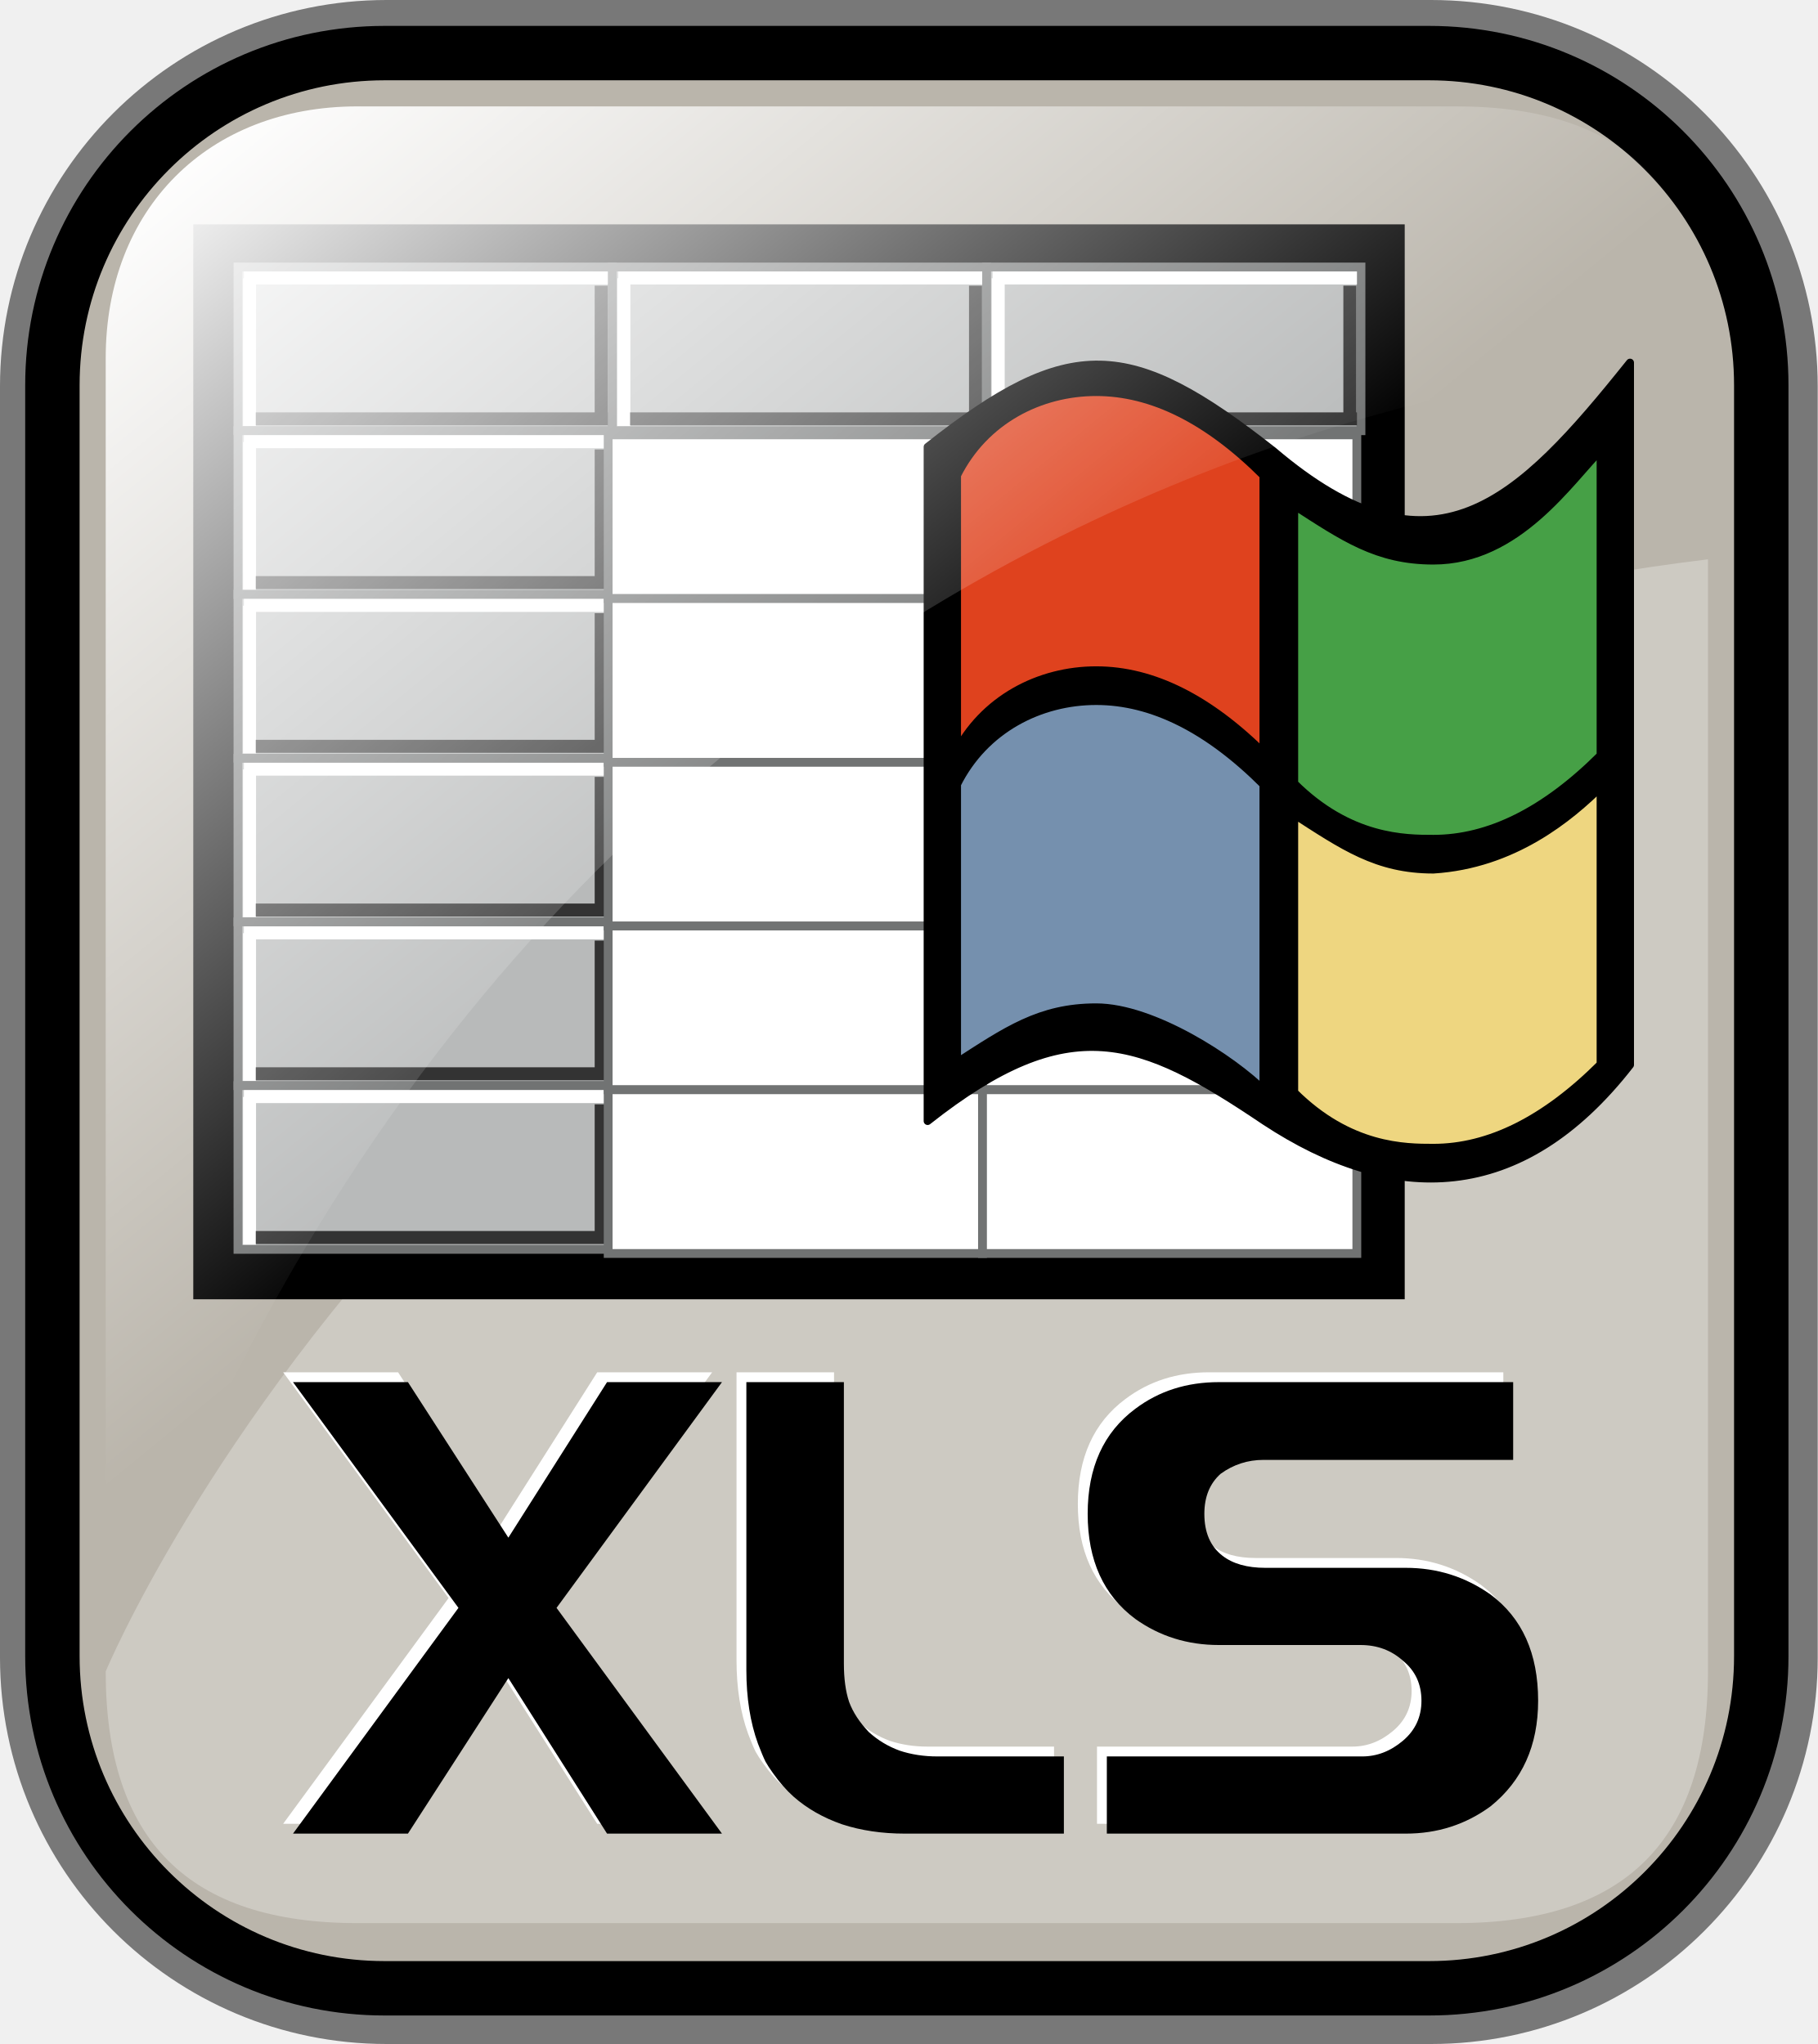
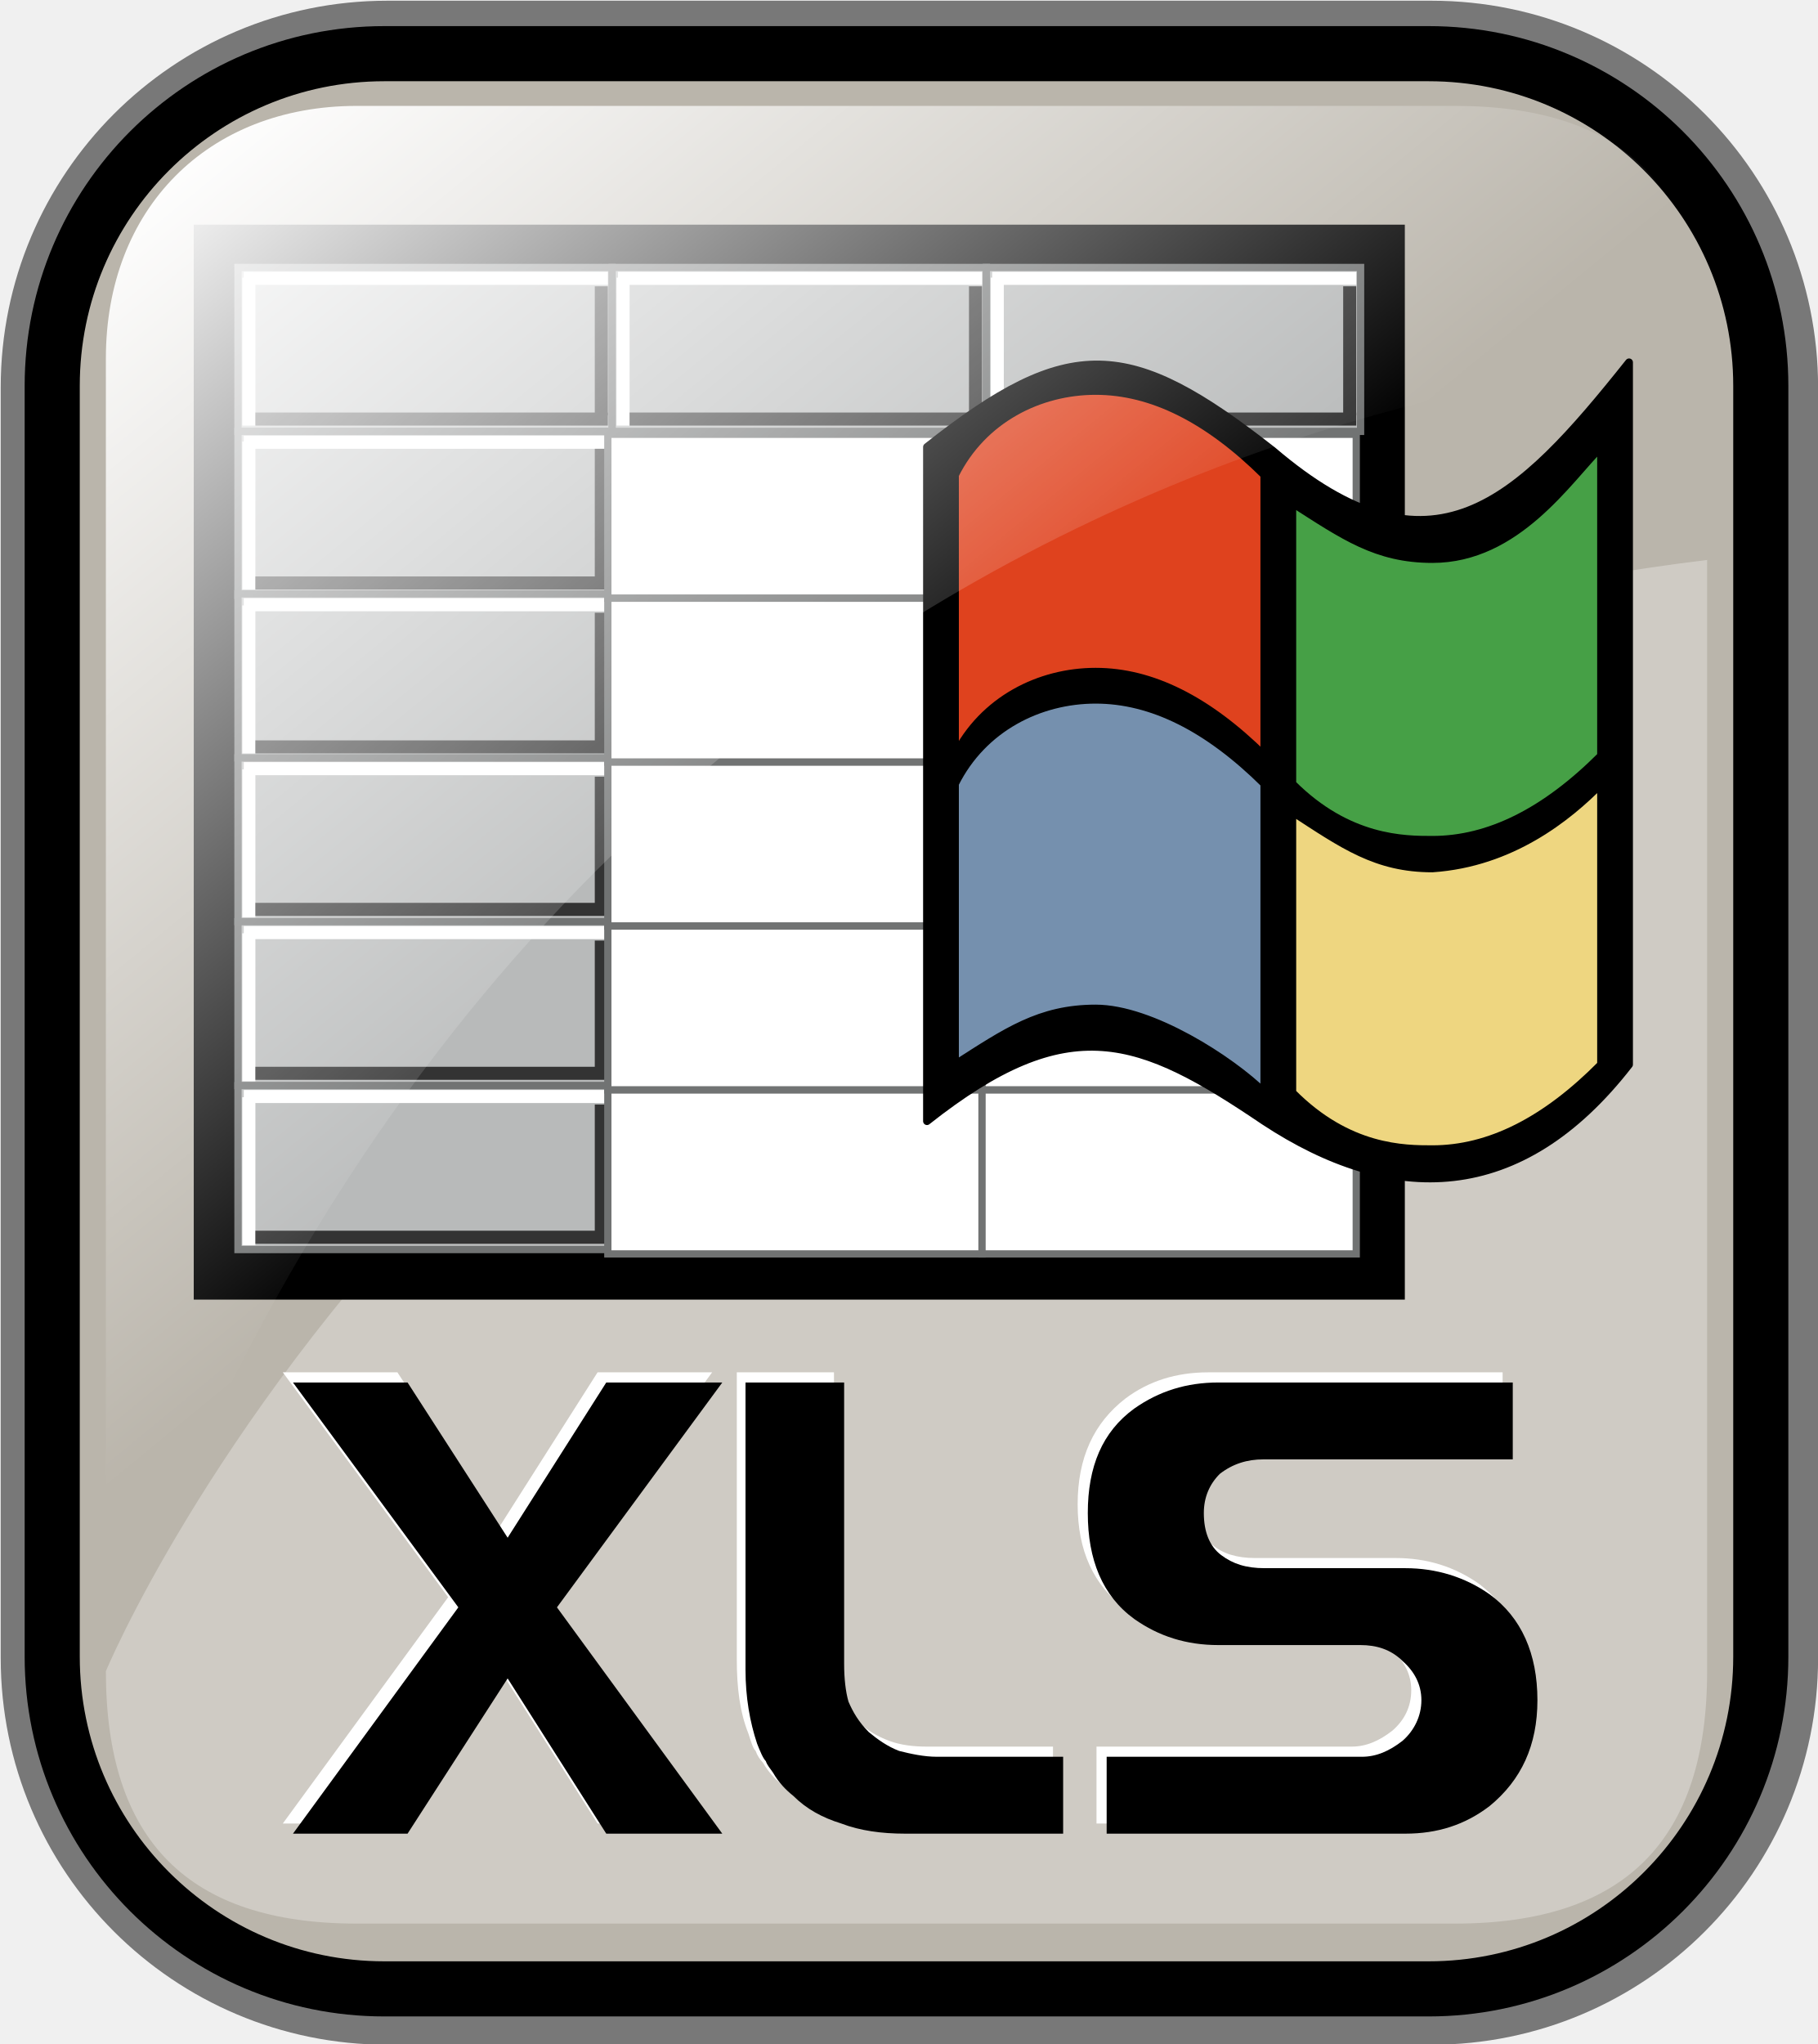
- <svg xmlns="http://www.w3.org/2000/svg" xmlns:xlink="http://www.w3.org/1999/xlink" height="140.887" width="125.256" id="svg1" version="1.0">
+ <svg xmlns="http://www.w3.org/2000/svg" xmlns:xlink="http://www.w3.org/1999/xlink" height="140.9" width="125.3" id="svg1" version="1">
+   <style>
+ .s0{
+   stop-color:#46a046;
+   stop-opacity:1;
+ }
+ .s1{
+   stop-color:#df421e;
+   stop-opacity:1;
+ }
+ .s2{
+   stop-color:#ada7c8;
+   stop-opacity:1;
+ }
+ .s3{
+   stop-color:#eed680;
+   stop-opacity:1;
+ }
+ .s4{
+   fill:#b8baba;
+   stroke-width:0.5;
+   stroke:#717373;
+ }
+ .s5{
+   fill:#fff;
+   stroke-width:1;
+ }
+ .s6{
+   fill:#333;
+   stroke-width:1;
+ }
+ .s7{
+   fill:#fff;
+   stroke-width:0.5;
+   stroke:#717373;
+ }
+ 
+ </style>
  <defs id="defs3">
    <linearGradient id="linearGradient3587">
-       <stop style="stop-color:#efe0cd;stop-opacity:0.561;" offset="0" id="stop3589" />
-       <stop style="stop-color:#cececd;stop-opacity:0.22;" offset="1" id="stop3591" />
+       <stop offset="0" id="stop3589" style="stop-color:#efe0cd;stop-opacity:0.6" />
+       <stop offset="1" id="stop3591" style="stop-color:#cececd;stop-opacity:0.2" />
    </linearGradient>
    <linearGradient id="linearGradient2832">
-       <stop id="stop2834" offset="0" style="stop-color:#ffffff;stop-opacity:1;" />
-       <stop id="stop2836" offset="1" style="stop-color:#ffffff;stop-opacity:0;" />
+       <stop id="stop2834" offset="0" style="stop-color:#ffffff;stop-opacity:1" />
+       <stop id="stop2836" offset="1" style="stop-color:#ffffff;stop-opacity:0" />
    </linearGradient>
    <linearGradient id="linearGradient839">
-       <stop id="stop840" offset="0" style="stop-color:#46a046;stop-opacity:1;" />
-       <stop id="stop841" offset="0.394" style="stop-color:#df421e;stop-opacity:1;" />
-       <stop id="stop842" offset="0.72" style="stop-color:#ada7c8;stop-opacity:1;" />
-       <stop id="stop843" offset="1" style="stop-color:#eed680;stop-opacity:1;" />
+       <stop id="stop840" offset="0" class="s0" />
+       <stop id="stop841" offset="0.4" class="s1" />
+       <stop id="stop842" offset="0.7" class="s2" />
+       <stop id="stop843" offset="1" class="s3" />
    </linearGradient>
-     <linearGradient y2="0.5" x2="1" y1="0.5" x1="1.3267924e-17" id="linearGradient836" xlink:href="#linearGradient839" />
-     <linearGradient gradientUnits="userSpaceOnUse" y2="73.399" x2="72.999" y1="16.369" x1="23.984" gradientTransform="matrix(0.939922,0,0,0.896911,-12.08173,-3.352424)" id="linearGradient2830" xlink:href="#linearGradient2832" />
-     <linearGradient xlink:href="#linearGradient1700" id="linearGradient1407" gradientUnits="userSpaceOnUse" gradientTransform="matrix(0.777129,0,0,0.894628,-162.4688,12.76856)" x1="111.326" y1="124.28" x2="107.316" y2="93.732" />
-     <linearGradient xlink:href="#linearGradient1700" id="linearGradient1390" gradientUnits="userSpaceOnUse" gradientTransform="matrix(0.777129,0,0,0.894628,-2.922179,10.43077)" x1="111.326" y1="124.28" x2="107.316" y2="93.732" />
+     <linearGradient y2="0.5" x2="1" y1="0.5" x1="0" id="linearGradient836" xlink:href="#linearGradient839" />
+     <linearGradient gradientUnits="userSpaceOnUse" y2="73.4" x2="73" y1="16.4" x1="24" gradientTransform="matrix(0.939922,0,0,0.896911,-12.08173,-3.352424)" id="linearGradient2830" xlink:href="#linearGradient2832" />
+     <linearGradient xlink:href="#linearGradient1700" id="linearGradient1407" gradientUnits="userSpaceOnUse" gradientTransform="matrix(0.777129,0,0,0.894628,-162.4688,12.76856)" x1="111.3" y1="124.3" x2="107.3" y2="93.7" />
+     <linearGradient xlink:href="#linearGradient1700" id="linearGradient1390" gradientUnits="userSpaceOnUse" gradientTransform="matrix(0.777129,0,0,0.894628,-2.922179,10.43077)" x1="111.3" y1="124.3" x2="107.3" y2="93.7" />
    <linearGradient id="linearGradient1350">
-       <stop id="stop1352" offset="0" style="stop-color:#46a046;stop-opacity:1;" />
-       <stop id="stop1354" offset="0.394" style="stop-color:#df421e;stop-opacity:1;" />
-       <stop id="stop1356" offset="0.72" style="stop-color:#ada7c8;stop-opacity:1;" />
-       <stop id="stop1358" offset="1" style="stop-color:#eed680;stop-opacity:1;" />
+       <stop id="stop1352" offset="0" class="s0" />
+       <stop id="stop1354" offset="0.4" class="s1" />
+       <stop id="stop1356" offset="0.7" class="s2" />
+       <stop id="stop1358" offset="1" class="s3" />
    </linearGradient>
-     <linearGradient y2="0.5" x2="1" y1="0.5" x1="1.3267924e-17" id="linearGradient1360" xlink:href="#linearGradient839" />
-     <linearGradient gradientUnits="userSpaceOnUse" y2="87.98" x2="128.67" y1="121.732" x1="123.504" gradientTransform="matrix(0.870364,0,0,1.001961,4.612015,4.886798)" id="linearGradient1362" xlink:href="#linearGradient1700" />
-     <linearGradient y2="0.5" x2="1" y1="0.5" x1="1.3267924e-17" id="linearGradient1363" xlink:href="#linearGradient839" />
+     <linearGradient y2="0.5" x2="1" y1="0.5" x1="0" id="linearGradient1360" xlink:href="#linearGradient839" />
+     <linearGradient gradientUnits="userSpaceOnUse" y2="88" x2="128.7" y1="121.7" x1="123.5" gradientTransform="matrix(0.870364,0,0,1.001961,4.612015,4.886798)" id="linearGradient1362" xlink:href="#linearGradient1700" />
+     <linearGradient y2="0.5" x2="1" y1="0.5" x1="0" id="linearGradient1363" xlink:href="#linearGradient839" />
    <linearGradient id="linearGradient1353">
-       <stop id="stop1355" offset="0" style="stop-color:#46a046;stop-opacity:1;" />
-       <stop id="stop1357" offset="0.394" style="stop-color:#df421e;stop-opacity:1;" />
-       <stop id="stop1359" offset="0.72" style="stop-color:#ada7c8;stop-opacity:1;" />
-       <stop id="stop1361" offset="1" style="stop-color:#eed680;stop-opacity:1;" />
+       <stop id="stop1355" offset="0" class="s0" />
+       <stop id="stop1357" offset="0.4" class="s1" />
+       <stop id="stop1359" offset="0.7" class="s2" />
+       <stop id="stop1361" offset="1" class="s3" />
    </linearGradient>
    <linearGradient id="linearGradient1700">
-       <stop id="stop1701" offset="0" style="stop-color:#000000;stop-opacity:0.699;" />
-       <stop id="stop1702" offset="1" style="stop-color:#000000;stop-opacity:0;" />
+       <stop id="stop1701" offset="0" style="stop-color:#000000;stop-opacity:0.7" />
+       <stop id="stop1702" offset="1" style="stop-color:#000000;stop-opacity:0" />
    </linearGradient>
-     <linearGradient xlink:href="#linearGradient839" id="linearGradient1427" x1="1.3267924e-17" y1="0.5" x2="1" y2="0.5" />
+     <linearGradient xlink:href="#linearGradient839" id="linearGradient1427" x1="0" y1="0.5" x2="1" y2="0.5" />
    <linearGradient id="linearGradient1417">
-       <stop style="stop-color:#46a046;stop-opacity:1;" offset="0" id="stop1419" />
-       <stop style="stop-color:#df421e;stop-opacity:1;" offset="0.394" id="stop1421" />
-       <stop style="stop-color:#ada7c8;stop-opacity:1;" offset="0.72" id="stop1423" />
-       <stop style="stop-color:#eed680;stop-opacity:1;" offset="1" id="stop1425" />
+       <stop offset="0" id="stop1419" class="s0" />
+       <stop offset="0.4" id="stop1421" class="s1" />
+       <stop offset="0.7" id="stop1423" class="s2" />
+       <stop offset="1" id="stop1425" class="s3" />
    </linearGradient>
-     <linearGradient y2="0.5" x2="1" y1="0.5" x1="1.3267924e-17" id="linearGradient1381" xlink:href="#linearGradient839" />
+     <linearGradient y2="0.5" x2="1" y1="0.5" x1="0" id="linearGradient1381" xlink:href="#linearGradient839" />
    <linearGradient id="linearGradient1371">
-       <stop id="stop1373" offset="0" style="stop-color:#46a046;stop-opacity:1;" />
-       <stop id="stop1375" offset="0.394" style="stop-color:#df421e;stop-opacity:1;" />
-       <stop id="stop1377" offset="0.72" style="stop-color:#ada7c8;stop-opacity:1;" />
-       <stop id="stop1379" offset="1" style="stop-color:#eed680;stop-opacity:1;" />
+       <stop id="stop1373" offset="0" class="s0" />
+       <stop id="stop1375" offset="0.4" class="s1" />
+       <stop id="stop1377" offset="0.7" class="s2" />
+       <stop id="stop1379" offset="1" class="s3" />
    </linearGradient>
-     <linearGradient xlink:href="#linearGradient839" id="linearGradient1374" x1="1.3267924e-17" y1="0.5" x2="1" y2="0.5" />
+     <linearGradient xlink:href="#linearGradient839" id="linearGradient1374" x1="0" y1="0.5" x2="1" y2="0.5" />
    <linearGradient id="linearGradient1364">
-       <stop style="stop-color:#46a046;stop-opacity:1;" offset="0" id="stop1366" />
-       <stop style="stop-color:#df421e;stop-opacity:1;" offset="0.394" id="stop1368" />
-       <stop style="stop-color:#ada7c8;stop-opacity:1;" offset="0.72" id="stop1370" />
-       <stop style="stop-color:#eed680;stop-opacity:1;" offset="1" id="stop1372" />
+       <stop offset="0" id="stop1366" class="s0" />
+       <stop offset="0.4" id="stop1368" class="s1" />
+       <stop offset="0.7" id="stop1370" class="s2" />
+       <stop offset="1" id="stop1372" class="s3" />
    </linearGradient>
-     <linearGradient spreadMethod="reflect" y2="0.473" x2="0.374" y1="0.786" x1="0.689" id="linearGradient674" xlink:href="#linearGradient869" />
-     <linearGradient y2="0.5" x2="1" y1="0.5" x1="1.3267924e-17" id="linearGradient1462" xlink:href="#linearGradient839" />
+     <linearGradient spreadMethod="reflect" y2="0.5" x2="0.4" y1="0.8" x1="0.7" id="linearGradient674" xlink:href="#linearGradient869" />
+     <linearGradient y2="0.5" x2="1" y1="0.5" x1="0" id="linearGradient1462" xlink:href="#linearGradient839" />
    <linearGradient id="linearGradient1452">
-       <stop id="stop1454" offset="0" style="stop-color:#46a046;stop-opacity:1;" />
-       <stop id="stop1456" offset="0.394" style="stop-color:#df421e;stop-opacity:1;" />
-       <stop id="stop1458" offset="0.72" style="stop-color:#ada7c8;stop-opacity:1;" />
-       <stop id="stop1460" offset="1" style="stop-color:#eed680;stop-opacity:1;" />
+       <stop id="stop1454" offset="0" class="s0" />
+       <stop id="stop1456" offset="0.4" class="s1" />
+       <stop id="stop1458" offset="0.7" class="s2" />
+       <stop id="stop1460" offset="1" class="s3" />
    </linearGradient>
-     <linearGradient spreadMethod="reflect" y2="0.294" x2="0.174" y1="0.493" x1="0.357" id="linearGradient904" xlink:href="#linearGradient907" />
+     <linearGradient spreadMethod="reflect" y2="0.3" x2="0.2" y1="0.5" x1="0.4" id="linearGradient904" xlink:href="#linearGradient907" />
    <linearGradient id="linearGradient866">
-       <stop id="stop867" offset="0" style="stop-color:#ffff00;stop-opacity:1;" />
-       <stop id="stop901" offset="0.369" style="stop-color:#ffea00;stop-opacity:1;" />
-       <stop id="stop868" offset="1" style="stop-color:#ffd600;stop-opacity:1;" />
+       <stop id="stop867" offset="0" style="stop-color:#ffff00;stop-opacity:1" />
+       <stop id="stop901" offset="0.4" style="stop-color:#ffea00;stop-opacity:1" />
+       <stop id="stop868" offset="1" style="stop-color:#ffd600;stop-opacity:1" />
    </linearGradient>
    <linearGradient id="linearGradient869">
-       <stop id="stop870" offset="0" style="stop-color:#7590ae;stop-opacity:1;" />
-       <stop id="stop912" offset="0.87" style="stop-color:#89a4c0;stop-opacity:1;" />
-       <stop id="stop871" offset="1" style="stop-color:#9db8d2;stop-opacity:1;" />
+       <stop id="stop870" offset="0" style="stop-color:#7590ae;stop-opacity:1" />
+       <stop id="stop912" offset="0.9" style="stop-color:#89a4c0;stop-opacity:1" />
+       <stop id="stop871" offset="1" style="stop-color:#9db8d2;stop-opacity:1" />
    </linearGradient>
    <linearGradient id="linearGradient907">
-       <stop id="stop908" offset="0" style="stop-color:#eed680;stop-opacity:1;" />
-       <stop id="stop911" offset="0.294" style="stop-color:#dfb546;stop-opacity:1;" />
-       <stop id="stop910" offset="1" style="stop-color:#d1940c;stop-opacity:1;" />
+       <stop id="stop908" offset="0" class="s3" />
+       <stop id="stop911" offset="0.3" style="stop-color:#dfb546;stop-opacity:1" />
+       <stop id="stop910" offset="1" style="stop-color:#d1940c;stop-opacity:1" />
    </linearGradient>
  </defs>
-   <rect rx="22.893" ry="22.893" y="3.75" x="3.75" height="133.387" width="117.756" id="rect834" style="fill:none;fill-rule:evenodd;stroke:#000000;stroke-width:7.5;stroke-linejoin:round;stroke-miterlimit:4;stroke-dasharray:none;stroke-opacity:0.5" />
-   <rect rx="22.893" ry="22.893" y="3.66" x="3.611" height="133.387" width="117.756" id="rect828" style="fill:#bab5ab;fill-opacity:1;fill-rule:evenodd;stroke:#000000;stroke-width:3.75;stroke-miterlimit:4;stroke-dasharray:none" />
-   <path id="path2838" d="M 100.348,132.555 L 24.63,132.555 C 12.986,132.555 7.284,126.853 7.284,115.208 C 7.284,115.208 34.904,48.693 117.695,38.551 L 117.695,115.208 C 117.695,126.853 111.993,132.555 100.348,132.555 z " style="fill:#ffffff;fill-opacity:0.279;fill-rule:evenodd;stroke:none;stroke-width:6.25" />
-   <path id="path1592" d="M 103.593,94.588 L 103.593,99.948 L 86.393,99.948 C 85.3,99.948 84.313,100.268 83.433,100.908 C 82.687,101.575 82.313,102.495 82.313,103.668 C 82.313,104.948 82.727,105.908 83.553,106.548 C 84.273,107.108 85.26,107.388 86.513,107.388 L 96.193,107.388 C 98.353,107.388 100.3,108.001 102.033,109.228 C 104.22,110.855 105.313,113.295 105.313,116.548 C 105.313,119.641 104.22,122.068 102.033,123.828 C 100.327,125.081 98.38,125.708 96.193,125.708 L 75.593,125.708 L 75.593,120.388 L 93.193,120.388 C 94.207,120.388 95.14,120.028 95.993,119.308 C 96.847,118.588 97.273,117.668 97.273,116.548 C 97.273,115.401 96.847,114.481 95.993,113.788 C 95.193,113.068 94.22,112.708 93.073,112.708 L 83.313,112.708 C 81.153,112.708 79.233,112.108 77.553,110.908 C 75.367,109.281 74.273,106.868 74.273,103.668 C 74.273,100.468 75.367,98.055 77.553,96.428 C 79.18,95.201 81.1,94.588 83.313,94.588 L 103.593,94.588 z M 61.673,125.708 C 60.1,125.708 58.66,125.495 57.353,125.068 C 56.047,124.615 54.927,123.975 53.993,123.148 C 53.513,122.721 53.047,122.188 52.593,121.548 C 52.38,121.255 52.207,120.988 52.073,120.748 C 51.94,120.481 51.767,120.068 51.553,119.508 C 51.02,118.041 50.753,116.348 50.753,114.428 L 50.753,94.588 L 57.473,94.588 L 57.473,113.988 C 57.473,115.028 57.593,115.908 57.833,116.628 C 58.1,117.348 58.553,118.041 59.193,118.708 C 59.807,119.268 60.513,119.695 61.313,119.988 C 62.113,120.255 62.98,120.388 63.913,120.388 L 72.633,120.388 L 72.633,125.708 L 61.673,125.708 z M 19.513,94.588 L 27.433,94.588 L 34.353,105.308 L 41.153,94.588 L 49.073,94.588 L 37.673,110.148 L 49.073,125.708 L 41.153,125.708 L 34.353,114.988 L 27.433,125.708 L 19.513,125.708 L 30.913,110.148 L 19.513,94.588 z " style="font-size:40px;fill:#ffffff;fill-opacity:1;stroke-width:1pt;font-family:Trek" />
-   <path id="path1068" d="M 104.271,95.266 L 104.271,100.626 L 87.071,100.626 C 85.978,100.626 84.991,100.946 84.111,101.586 C 83.365,102.253 82.991,103.173 82.991,104.346 C 82.991,105.626 83.405,106.586 84.231,107.226 C 84.951,107.786 85.938,108.066 87.191,108.066 L 96.871,108.066 C 99.031,108.066 100.978,108.679 102.711,109.906 C 104.898,111.533 105.991,113.973 105.991,117.226 C 105.991,120.319 104.898,122.746 102.711,124.506 C 101.005,125.759 99.058,126.386 96.871,126.386 L 76.271,126.386 L 76.271,121.066 L 93.871,121.066 C 94.885,121.066 95.818,120.706 96.671,119.986 C 97.525,119.266 97.951,118.346 97.951,117.226 C 97.951,116.079 97.525,115.159 96.671,114.466 C 95.871,113.746 94.898,113.386 93.751,113.386 L 83.991,113.386 C 81.831,113.386 79.911,112.786 78.231,111.586 C 76.045,109.959 74.951,107.546 74.951,104.346 C 74.951,101.146 76.045,98.733 78.231,97.106 C 79.858,95.879 81.778,95.266 83.991,95.266 L 104.271,95.266 z M 62.351,126.386 C 60.778,126.386 59.338,126.173 58.031,125.746 C 56.725,125.293 55.605,124.653 54.671,123.826 C 54.191,123.399 53.725,122.866 53.271,122.226 C 53.058,121.933 52.885,121.666 52.751,121.426 C 52.618,121.159 52.445,120.746 52.231,120.186 C 51.698,118.719 51.431,117.026 51.431,115.106 L 51.431,95.266 L 58.151,95.266 L 58.151,114.666 C 58.151,115.706 58.271,116.586 58.511,117.306 C 58.778,118.026 59.231,118.719 59.871,119.386 C 60.485,119.946 61.191,120.373 61.991,120.666 C 62.791,120.933 63.658,121.066 64.591,121.066 L 73.311,121.066 L 73.311,126.386 L 62.351,126.386 z M 20.191,95.266 L 28.111,95.266 L 35.031,105.986 L 41.831,95.266 L 49.751,95.266 L 38.351,110.826 L 49.751,126.386 L 41.831,126.386 L 35.031,115.666 L 28.111,126.386 L 20.191,126.386 L 31.591,110.826 L 20.191,95.266 z " style="font-size:40px;stroke-width:1pt;font-family:Trek" />
+   <rect rx="22.9" ry="22.9" y="3.8" x="3.8" height="133.4" width="117.8" id="rect834" style="fill:none;stroke-linejoin:round;stroke-opacity:0.5;stroke-width:7.5;stroke:#000" />
+   <rect rx="22.9" ry="22.9" y="3.7" x="3.6" height="133.4" width="117.8" id="rect828" style="fill:#bab5ab;stroke-width:3.8;stroke:#000" />
+   <path id="path2838" d="M100.3 132.6L24.6 132.6C13 132.6 7.3 126.9 7.3 115.2 7.3 115.2 34.9 48.7 117.7 38.6L117.7 115.2C117.7 126.9 112 132.6 100.3 132.6z" style="fill-opacity:0.3;fill:#fff" />
+   <path id="path1592" d="M103.6 94.6L103.6 99.9 86.4 99.9C85.3 99.9 84.3 100.3 83.4 100.9 82.7 101.6 82.3 102.5 82.3 103.7 82.3 104.9 82.7 105.9 83.6 106.5 84.3 107.1 85.3 107.4 86.5 107.4L96.2 107.4C98.4 107.4 100.3 108 102 109.2 104.2 110.9 105.3 113.3 105.3 116.5 105.3 119.6 104.2 122.1 102 123.8 100.3 125.1 98.4 125.7 96.2 125.7L75.6 125.7 75.6 120.4 93.2 120.4C94.2 120.4 95.1 120 96 119.3 96.8 118.6 97.3 117.7 97.3 116.5 97.3 115.4 96.8 114.5 96 113.8 95.2 113.1 94.2 112.7 93.1 112.7L83.3 112.7C81.2 112.7 79.2 112.1 77.6 110.9 75.4 109.3 74.3 106.9 74.3 103.7 74.3 100.5 75.4 98.1 77.6 96.4 79.2 95.2 81.1 94.6 83.3 94.6L103.6 94.6zM61.7 125.7C60.1 125.7 58.7 125.5 57.4 125.1 56 124.6 54.9 124 54 123.1 53.5 122.7 53 122.2 52.6 121.5 52.4 121.3 52.2 121 52.1 120.7 51.9 120.5 51.8 120.1 51.6 119.5 51 118 50.8 116.3 50.8 114.4L50.8 94.6 57.5 94.6 57.5 114C57.5 115 57.6 115.9 57.8 116.6 58.1 117.3 58.6 118 59.2 118.7 59.8 119.3 60.5 119.7 61.3 120 62.1 120.3 63 120.4 63.9 120.4L72.6 120.4 72.6 125.7 61.7 125.7zM19.5 94.6L27.4 94.6 34.4 105.3 41.2 94.6 49.1 94.6 37.7 110.1 49.1 125.7 41.2 125.7 34.4 115 27.4 125.7 19.5 125.7 30.9 110.1 19.5 94.6z" style="fill:#fff;font-family:Trek;font-size:40;stroke-width:1" />
+   <path id="path1068" d="M104.3 95.3L104.3 100.6 87.1 100.6C86 100.6 85 100.9 84.1 101.6 83.4 102.3 83 103.2 83 104.3 83 105.6 83.4 106.6 84.2 107.2 85 107.8 85.9 108.1 87.2 108.1L96.9 108.1C99 108.1 101 108.7 102.7 109.9 104.9 111.5 106 114 106 117.2 106 120.3 104.9 122.7 102.7 124.5 101 125.8 99.1 126.4 96.9 126.4L76.3 126.4 76.3 121.1 93.9 121.1C94.9 121.1 95.8 120.7 96.7 120 97.5 119.3 98 118.3 98 117.2 98 116.1 97.5 115.2 96.7 114.5 95.9 113.7 94.9 113.4 93.8 113.4L84 113.4C81.8 113.4 79.9 112.8 78.2 111.6 76 110 75 107.5 75 104.3 75 101.1 76 98.7 78.2 97.1 79.9 95.9 81.8 95.3 84 95.3L104.3 95.3zM62.4 126.4C60.8 126.4 59.3 126.2 58 125.7 56.7 125.3 55.6 124.7 54.7 123.8 54.2 123.4 53.7 122.9 53.3 122.2 53.1 121.9 52.9 121.7 52.8 121.4 52.6 121.2 52.4 120.7 52.2 120.2 51.7 118.7 51.4 117 51.4 115.1L51.4 95.3 58.2 95.3 58.2 114.7C58.2 115.7 58.3 116.6 58.5 117.3 58.8 118 59.2 118.7 59.9 119.4 60.5 119.9 61.2 120.4 62 120.7 62.8 120.9 63.7 121.1 64.6 121.1L73.3 121.1 73.3 126.4 62.4 126.4zM20.2 95.3L28.1 95.3 35 106 41.8 95.3 49.8 95.3 38.4 110.8 49.8 126.4 41.8 126.4 35 115.7 28.1 126.4 20.2 126.4 31.6 110.8 20.2 95.3z" style="font-family:Trek;font-size:40;stroke-width:1" />
  <g transform="translate(-26.09188,-6.463106)" id="g938">
-     <rect y="23.673" x="41.156" height="70.6" width="79.988" id="rect830" style="fill:#ffffff;fill-rule:evenodd;stroke:#000000;stroke-width:3.492" />
-     <rect y="24.867" x="42.49" height="11.285" width="25.795" id="rect831" style="fill:#b8baba;fill-rule:evenodd;stroke:#717373;stroke-width:0.455pt" />
-     <rect y="25.173" x="42.899" height="0.896" width="25.11" id="rect837" style="fill:#ffffff;fill-rule:evenodd;stroke-width:1pt" />
-     <rect transform="matrix(0,1,-1,0,0,0)" y="-43.735" x="25.643" height="0.896" width="10.182" id="rect838" style="fill:#ffffff;fill-rule:evenodd;stroke-width:1pt" />
-     <rect y="34.887" x="43.717" height="0.896" width="24.292" id="rect839" style="fill:#333333;fill-rule:evenodd;stroke-width:1pt" />
-     <rect transform="matrix(0,1,-1,0,0,0)" y="-67.967" x="26.154" height="0.896" width="8.853" id="rect840" style="fill:#333333;fill-rule:evenodd;stroke-width:1pt" />
-     <rect y="24.867" x="68.285" height="11.285" width="25.795" id="rect841" style="fill:#b8baba;fill-rule:evenodd;stroke:#717373;stroke-width:0.455pt" />
-     <rect y="25.173" x="68.694" height="0.896" width="25.11" id="rect842" style="fill:#ffffff;fill-rule:evenodd;stroke-width:1pt" />
-     <rect transform="matrix(0,1,-1,0,0,0)" y="-69.53" x="25.643" height="0.896" width="10.182" id="rect843" style="fill:#ffffff;fill-rule:evenodd;stroke-width:1pt" />
-     <rect y="34.887" x="69.512" height="0.896" width="24.292" id="rect844" style="fill:#333333;fill-rule:evenodd;stroke-width:1pt" />
-     <rect transform="matrix(0,1,-1,0,0,0)" y="-93.762" x="26.154" height="0.896" width="8.853" id="rect845" style="fill:#333333;fill-rule:evenodd;stroke-width:1pt" />
-     <rect y="24.867" x="94.08" height="11.285" width="25.795" id="rect846" style="fill:#b8baba;fill-rule:evenodd;stroke:#717373;stroke-width:0.455pt" />
-     <rect y="25.173" x="94.489" height="0.896" width="25.11" id="rect847" style="fill:#ffffff;fill-rule:evenodd;stroke-width:1pt" />
-     <rect transform="matrix(0,1,-1,0,0,0)" y="-95.325" x="25.643" height="0.896" width="10.182" id="rect848" style="fill:#ffffff;fill-rule:evenodd;stroke-width:1pt" />
-     <rect y="34.887" x="95.307" height="0.896" width="24.292" id="rect849" style="fill:#333333;fill-rule:evenodd;stroke-width:1pt" />
-     <rect transform="matrix(0,1,-1,0,0,0)" y="-119.557" x="26.154" height="0.896" width="8.853" id="rect850" style="fill:#333333;fill-rule:evenodd;stroke-width:1pt" />
-     <rect y="58.722" x="42.49" height="11.285" width="25.795" id="rect851" style="fill:#b8baba;fill-rule:evenodd;stroke:#717373;stroke-width:0.455pt" />
-     <rect y="59.029" x="42.899" height="0.896" width="25.11" id="rect852" style="fill:#ffffff;fill-rule:evenodd;stroke-width:1pt" />
-     <rect transform="matrix(0,1,-1,0,0,0)" y="-43.735" x="59.498" height="0.896" width="10.182" id="rect853" style="fill:#ffffff;fill-rule:evenodd;stroke-width:1pt" />
-     <rect y="68.742" x="43.717" height="0.896" width="24.292" id="rect854" style="fill:#333333;fill-rule:evenodd;stroke-width:1pt" />
-     <rect transform="matrix(0,1,-1,0,0,0)" y="-67.967" x="60.01" height="0.896" width="8.853" id="rect855" style="fill:#333333;fill-rule:evenodd;stroke-width:1pt" />
-     <rect y="36.152" x="42.49" height="11.285" width="25.795" id="rect856" style="fill:#b8baba;fill-rule:evenodd;stroke:#717373;stroke-width:0.455pt" />
-     <rect y="36.459" x="42.899" height="0.896" width="25.11" id="rect857" style="fill:#ffffff;fill-rule:evenodd;stroke-width:1pt" />
-     <rect transform="matrix(0,1,-1,0,0,0)" y="-43.735" x="36.928" height="0.896" width="10.182" id="rect858" style="fill:#ffffff;fill-rule:evenodd;stroke-width:1pt" />
-     <rect y="46.172" x="43.717" height="0.896" width="24.292" id="rect859" style="fill:#333333;fill-rule:evenodd;stroke-width:1pt" />
-     <rect transform="matrix(0,1,-1,0,0,0)" y="-67.967" x="37.439" height="0.896" width="8.853" id="rect860" style="fill:#333333;fill-rule:evenodd;stroke-width:1pt" />
-     <rect y="47.437" x="42.49" height="11.285" width="25.795" id="rect861" style="fill:#b8baba;fill-rule:evenodd;stroke:#717373;stroke-width:0.455pt" />
-     <rect y="47.744" x="42.899" height="0.896" width="25.11" id="rect862" style="fill:#ffffff;fill-rule:evenodd;stroke-width:1pt" />
-     <rect transform="matrix(0,1,-1,0,0,0)" y="-43.735" x="48.213" height="0.896" width="10.182" id="rect863" style="fill:#ffffff;fill-rule:evenodd;stroke-width:1pt" />
-     <rect y="57.457" x="43.717" height="0.896" width="24.292" id="rect864" style="fill:#333333;fill-rule:evenodd;stroke-width:1pt" />
-     <rect transform="matrix(0,1,-1,0,0,0)" y="-67.967" x="48.724" height="0.896" width="8.853" id="rect865" style="fill:#333333;fill-rule:evenodd;stroke-width:1pt" />
-     <rect y="70.008" x="42.49" height="11.285" width="25.795" id="rect866" style="fill:#b8baba;fill-rule:evenodd;stroke:#717373;stroke-width:0.455pt" />
-     <rect y="70.314" x="42.899" height="0.896" width="25.11" id="rect867" style="fill:#ffffff;fill-rule:evenodd;stroke-width:1pt" />
-     <rect transform="matrix(0,1,-1,0,0,0)" y="-43.735" x="70.784" height="0.896" width="10.182" id="rect868" style="fill:#ffffff;fill-rule:evenodd;stroke-width:1pt" />
-     <rect y="80.028" x="43.717" height="0.896" width="24.292" id="rect869" style="fill:#333333;fill-rule:evenodd;stroke-width:1pt" />
-     <rect transform="matrix(0,1,-1,0,0,0)" y="-67.967" x="71.295" height="0.896" width="8.853" id="rect870" style="fill:#333333;fill-rule:evenodd;stroke-width:1pt" />
-     <rect y="81.293" x="42.49" height="11.285" width="25.795" id="rect871" style="fill:#b8baba;fill-rule:evenodd;stroke:#717373;stroke-width:0.455pt" />
-     <rect y="81.6" x="42.899" height="0.896" width="25.11" id="rect872" style="fill:#ffffff;fill-rule:evenodd;stroke-width:1pt" />
-     <rect transform="matrix(0,1,-1,0,0,0)" y="-43.735" x="82.069" height="0.896" width="10.182" id="rect873" style="fill:#ffffff;fill-rule:evenodd;stroke-width:1pt" />
-     <rect y="91.313" x="43.717" height="0.896" width="24.292" id="rect874" style="fill:#333333;fill-rule:evenodd;stroke-width:1pt" />
-     <rect transform="matrix(0,1,-1,0,0,0)" y="-67.967" x="82.58" height="0.896" width="8.853" id="rect875" style="fill:#333333;fill-rule:evenodd;stroke-width:1pt" />
-     <rect y="36.436" x="68" height="11.285" width="25.795" id="rect876" style="fill:#ffffff;fill-rule:evenodd;stroke:#717373;stroke-width:0.455pt" />
-     <rect y="36.436" x="93.795" height="11.285" width="25.795" id="rect877" style="fill:#ffffff;fill-rule:evenodd;stroke:#717373;stroke-width:0.455pt" />
-     <rect y="47.721" x="68" height="11.285" width="25.795" id="rect878" style="fill:#ffffff;fill-rule:evenodd;stroke:#717373;stroke-width:0.455pt" />
-     <rect y="47.721" x="93.795" height="11.285" width="25.795" id="rect879" style="fill:#ffffff;fill-rule:evenodd;stroke:#717373;stroke-width:0.455pt" />
-     <rect y="59.007" x="68" height="11.285" width="25.795" id="rect880" style="fill:#ffffff;fill-rule:evenodd;stroke:#717373;stroke-width:0.455pt" />
-     <rect y="59.007" x="93.795" height="11.285" width="25.795" id="rect881" style="fill:#ffffff;fill-rule:evenodd;stroke:#717373;stroke-width:0.455pt" />
-     <rect y="70.292" x="68" height="11.285" width="25.795" id="rect882" style="fill:#ffffff;fill-rule:evenodd;stroke:#717373;stroke-width:0.455pt" />
-     <rect y="70.292" x="93.795" height="11.285" width="25.795" id="rect883" style="fill:#ffffff;fill-rule:evenodd;stroke:#717373;stroke-width:0.455pt" />
-     <rect y="81.577" x="68" height="11.285" width="25.795" id="rect884" style="fill:#ffffff;fill-rule:evenodd;stroke:#717373;stroke-width:0.455pt" />
-     <rect y="81.577" x="93.795" height="11.285" width="25.795" id="rect885" style="fill:#ffffff;fill-rule:evenodd;stroke:#717373;stroke-width:0.455pt" />
+     <rect y="23.7" x="41.2" height="70.6" width="80" id="rect830" style="fill:#fff;stroke-width:3.5;stroke:#000" />
+     <rect y="24.9" x="42.5" height="11.3" width="25.8" id="rect831" class="s4" />
+     <rect y="25.2" x="42.9" height="0.9" width="25.1" id="rect837" class="s5" />
+     <rect transform="matrix(0,1,-1,0,0,0)" y="-43.7" x="25.6" height="0.9" width="10.2" id="rect838" class="s5" />
+     <rect y="34.9" x="43.7" height="0.9" width="24.3" id="rect839" class="s6" />
+     <rect transform="matrix(0,1,-1,0,0,0)" y="-68" x="26.2" height="0.9" width="8.9" id="rect840" class="s6" />
+     <rect y="24.9" x="68.3" height="11.3" width="25.8" id="rect841" class="s4" />
+     <rect y="25.2" x="68.7" height="0.9" width="25.1" id="rect842" class="s5" />
+     <rect transform="matrix(0,1,-1,0,0,0)" y="-69.5" x="25.6" height="0.9" width="10.2" id="rect843" class="s5" />
+     <rect y="34.9" x="69.5" height="0.9" width="24.3" id="rect844" class="s6" />
+     <rect transform="matrix(0,1,-1,0,0,0)" y="-93.8" x="26.2" height="0.9" width="8.9" id="rect845" class="s6" />
+     <rect y="24.9" x="94.1" height="11.3" width="25.8" id="rect846" class="s4" />
+     <rect y="25.2" x="94.5" height="0.9" width="25.1" id="rect847" class="s5" />
+     <rect transform="matrix(0,1,-1,0,0,0)" y="-95.3" x="25.6" height="0.9" width="10.2" id="rect848" class="s5" />
+     <rect y="34.9" x="95.3" height="0.9" width="24.3" id="rect849" class="s6" />
+     <rect transform="matrix(0,1,-1,0,0,0)" y="-119.6" x="26.2" height="0.9" width="8.9" id="rect850" class="s6" />
+     <rect y="58.7" x="42.5" height="11.3" width="25.8" id="rect851" class="s4" />
+     <rect y="59" x="42.9" height="0.9" width="25.1" id="rect852" class="s5" />
+     <rect transform="matrix(0,1,-1,0,0,0)" y="-43.7" x="59.5" height="0.9" width="10.2" id="rect853" class="s5" />
+     <rect y="68.7" x="43.7" height="0.9" width="24.3" id="rect854" class="s6" />
+     <rect transform="matrix(0,1,-1,0,0,0)" y="-68" x="60" height="0.9" width="8.9" id="rect855" class="s6" />
+     <rect y="36.2" x="42.5" height="11.3" width="25.8" id="rect856" class="s4" />
+     <rect y="36.5" x="42.9" height="0.9" width="25.1" id="rect857" class="s5" />
+     <rect transform="matrix(0,1,-1,0,0,0)" y="-43.7" x="36.9" height="0.9" width="10.2" id="rect858" class="s5" />
+     <rect y="46.2" x="43.7" height="0.9" width="24.3" id="rect859" class="s6" />
+     <rect transform="matrix(0,1,-1,0,0,0)" y="-68" x="37.4" height="0.9" width="8.9" id="rect860" class="s6" />
+     <rect y="47.4" x="42.5" height="11.3" width="25.8" id="rect861" class="s4" />
+     <rect y="47.7" x="42.9" height="0.9" width="25.1" id="rect862" class="s5" />
+     <rect transform="matrix(0,1,-1,0,0,0)" y="-43.7" x="48.2" height="0.9" width="10.2" id="rect863" class="s5" />
+     <rect y="57.5" x="43.7" height="0.9" width="24.3" id="rect864" class="s6" />
+     <rect transform="matrix(0,1,-1,0,0,0)" y="-68" x="48.7" height="0.9" width="8.9" id="rect865" class="s6" />
+     <rect y="70" x="42.5" height="11.3" width="25.8" id="rect866" class="s4" />
+     <rect y="70.3" x="42.9" height="0.9" width="25.1" id="rect867" class="s5" />
+     <rect transform="matrix(0,1,-1,0,0,0)" y="-43.7" x="70.8" height="0.9" width="10.2" id="rect868" class="s5" />
+     <rect y="80" x="43.7" height="0.9" width="24.3" id="rect869" class="s6" />
+     <rect transform="matrix(0,1,-1,0,0,0)" y="-68" x="71.3" height="0.9" width="8.9" id="rect870" class="s6" />
+     <rect y="81.3" x="42.5" height="11.3" width="25.8" id="rect871" class="s4" />
+     <rect y="81.6" x="42.9" height="0.9" width="25.1" id="rect872" class="s5" />
+     <rect transform="matrix(0,1,-1,0,0,0)" y="-43.7" x="82.1" height="0.9" width="10.2" id="rect873" class="s5" />
+     <rect y="91.3" x="43.7" height="0.9" width="24.3" id="rect874" class="s6" />
+     <rect transform="matrix(0,1,-1,0,0,0)" y="-68" x="82.6" height="0.9" width="8.9" id="rect875" class="s6" />
+     <rect y="36.4" x="68" height="11.3" width="25.8" id="rect876" class="s7" />
+     <rect y="36.4" x="93.8" height="11.3" width="25.8" id="rect877" class="s7" />
+     <rect y="47.7" x="68" height="11.3" width="25.8" id="rect878" class="s7" />
+     <rect y="47.7" x="93.8" height="11.3" width="25.8" id="rect879" class="s7" />
+     <rect y="59" x="68" height="11.3" width="25.8" id="rect880" class="s7" />
+     <rect y="59" x="93.8" height="11.3" width="25.8" id="rect881" class="s7" />
+     <rect y="70.3" x="68" height="11.3" width="25.8" id="rect882" class="s7" />
+     <rect y="70.3" x="93.8" height="11.3" width="25.8" id="rect883" class="s7" />
+     <rect y="81.6" x="68" height="11.3" width="25.8" id="rect884" class="s7" />
+     <rect y="81.6" x="93.8" height="11.3" width="25.8" id="rect885" class="s7" />
  </g>
  <g transform="matrix(0.410918,0,0,0.410918,54.91252,20.1278)" id="g926">
-     <path id="path1525" d="M 21.925,25.981 L 21.925,139.059 C 45.782,120.212 57.487,124.924 78.464,139.059 C 99.891,153.194 121.4,153.194 139.714,129.636 L 139.714,11.846 C 120.868,35.404 106.733,49.539 79.861,26.645 C 55.87,7.799 45.782,7.134 21.925,25.981 z " style="fill-rule:evenodd;stroke:#000000;stroke-width:1.33;stroke-linejoin:round" />
-     <path id="path855" d="M 26.636,30.692 L 26.636,77.808 C 31.348,68.385 40.771,63.673 50.194,63.673 C 59.617,63.673 69.041,68.385 78.464,77.808 L 78.464,30.692 C 69.041,21.269 59.617,16.558 50.194,16.558 C 40.771,16.558 31.348,21.269 26.636,30.692 z " style="fill:#df421e;fill-rule:evenodd;stroke:#000000;stroke-width:1.33pt" />
-     <path id="path856" d="M 26.636,82.52 L 26.636,129.636 C 35.228,124.093 40.771,120.212 50.194,120.212 C 59.617,120.212 72.921,128.805 78.464,134.347 L 78.464,82.52 C 69.041,73.097 59.617,68.385 50.194,68.385 C 40.771,68.385 31.348,73.097 26.636,82.52 z " style="fill:#7590ae;fill-rule:evenodd;stroke:#000000;stroke-width:1.33pt" />
-     <path id="path858" d="M 83.175,82.52 L 83.175,35.404 C 91.767,40.947 97.31,44.827 106.733,44.827 C 120.868,44.827 129.46,31.523 135.003,25.981 L 135.003,77.808 C 125.58,87.231 116.156,91.943 106.733,91.943 C 102.022,91.943 92.599,91.943 83.175,82.52 z " style="fill:#46a046;fill-rule:evenodd;stroke:#000000;stroke-width:1.33pt" />
-     <path id="path859" d="M 83.175,134.347 L 83.175,87.231 C 91.767,92.774 97.31,96.655 106.733,96.655 C 120.037,95.823 129.46,88.062 135.003,82.52 L 135.003,129.636 C 125.58,139.059 116.156,143.77 106.733,143.77 C 102.022,143.77 92.599,143.77 83.175,134.347 z " style="fill:#eed680;fill-rule:evenodd;stroke:#000000;stroke-width:1.33pt" />
+     <path id="path1525" d="M21.9 26L21.9 139.1C45.8 120.2 57.5 124.9 78.5 139.1 99.9 153.2 121.4 153.2 139.7 129.6L139.7 11.8C120.9 35.4 106.7 49.5 79.9 26.6 55.9 7.8 45.8 7.1 21.9 26z" style="stroke-linejoin:round;stroke-width:1.3;stroke:#000" />
+     <path id="path855" d="M26.6 30.7L26.6 77.8C31.3 68.4 40.8 63.7 50.2 63.7 59.6 63.7 69 68.4 78.5 77.8L78.5 30.7C69 21.3 59.6 16.6 50.2 16.6 40.8 16.6 31.3 21.3 26.6 30.7z" style="fill:#df421e;stroke-width:1.3;stroke:#000" />
+     <path id="path856" d="M26.6 82.5L26.6 129.6C35.2 124.1 40.8 120.2 50.2 120.2 59.6 120.2 72.9 128.8 78.5 134.3L78.5 82.5C69 73.1 59.6 68.4 50.2 68.4 40.8 68.4 31.3 73.1 26.6 82.5z" style="fill:#7590ae;stroke-width:1.3;stroke:#000" />
+     <path id="path858" d="M83.2 82.5L83.2 35.4C91.8 40.9 97.3 44.8 106.7 44.8 120.9 44.8 129.5 31.5 135 26L135 77.8C125.6 87.2 116.2 91.9 106.7 91.9 102 91.9 92.6 91.9 83.2 82.5z" style="fill:#46a046;stroke-width:1.3;stroke:#000" />
+     <path id="path859" d="M83.2 134.3L83.2 87.2C91.8 92.8 97.3 96.7 106.7 96.7 120 95.8 129.5 88.1 135 82.5L135 129.6C125.6 139.1 116.2 143.8 106.7 143.8 102 143.8 92.6 143.8 83.2 134.3z" style="fill:#eed680;stroke-width:1.3;stroke:#000" />
  </g>
-   <path id="rect2063" d="M 24.63,7.333 L 100.348,7.333 C 111.993,7.333 117.695,13.035 117.695,24.68 C 117.695,24.68 38.408,25.585 7.284,116.028 L 7.284,24.68 C 7.284,14.391 14.342,7.333 24.63,7.333 z " style="fill:url(#linearGradient2830);fill-opacity:1;fill-rule:evenodd;stroke:none;stroke-width:6.25" />
+   <path id="rect2063" d="M24.6 7.3L100.3 7.3C112 7.3 117.7 13 117.7 24.7 117.7 24.7 38.4 25.6 7.3 116L7.3 24.7C7.3 14.4 14.3 7.3 24.6 7.3z" fill="url(#linearGradient2830)" />
</svg>
